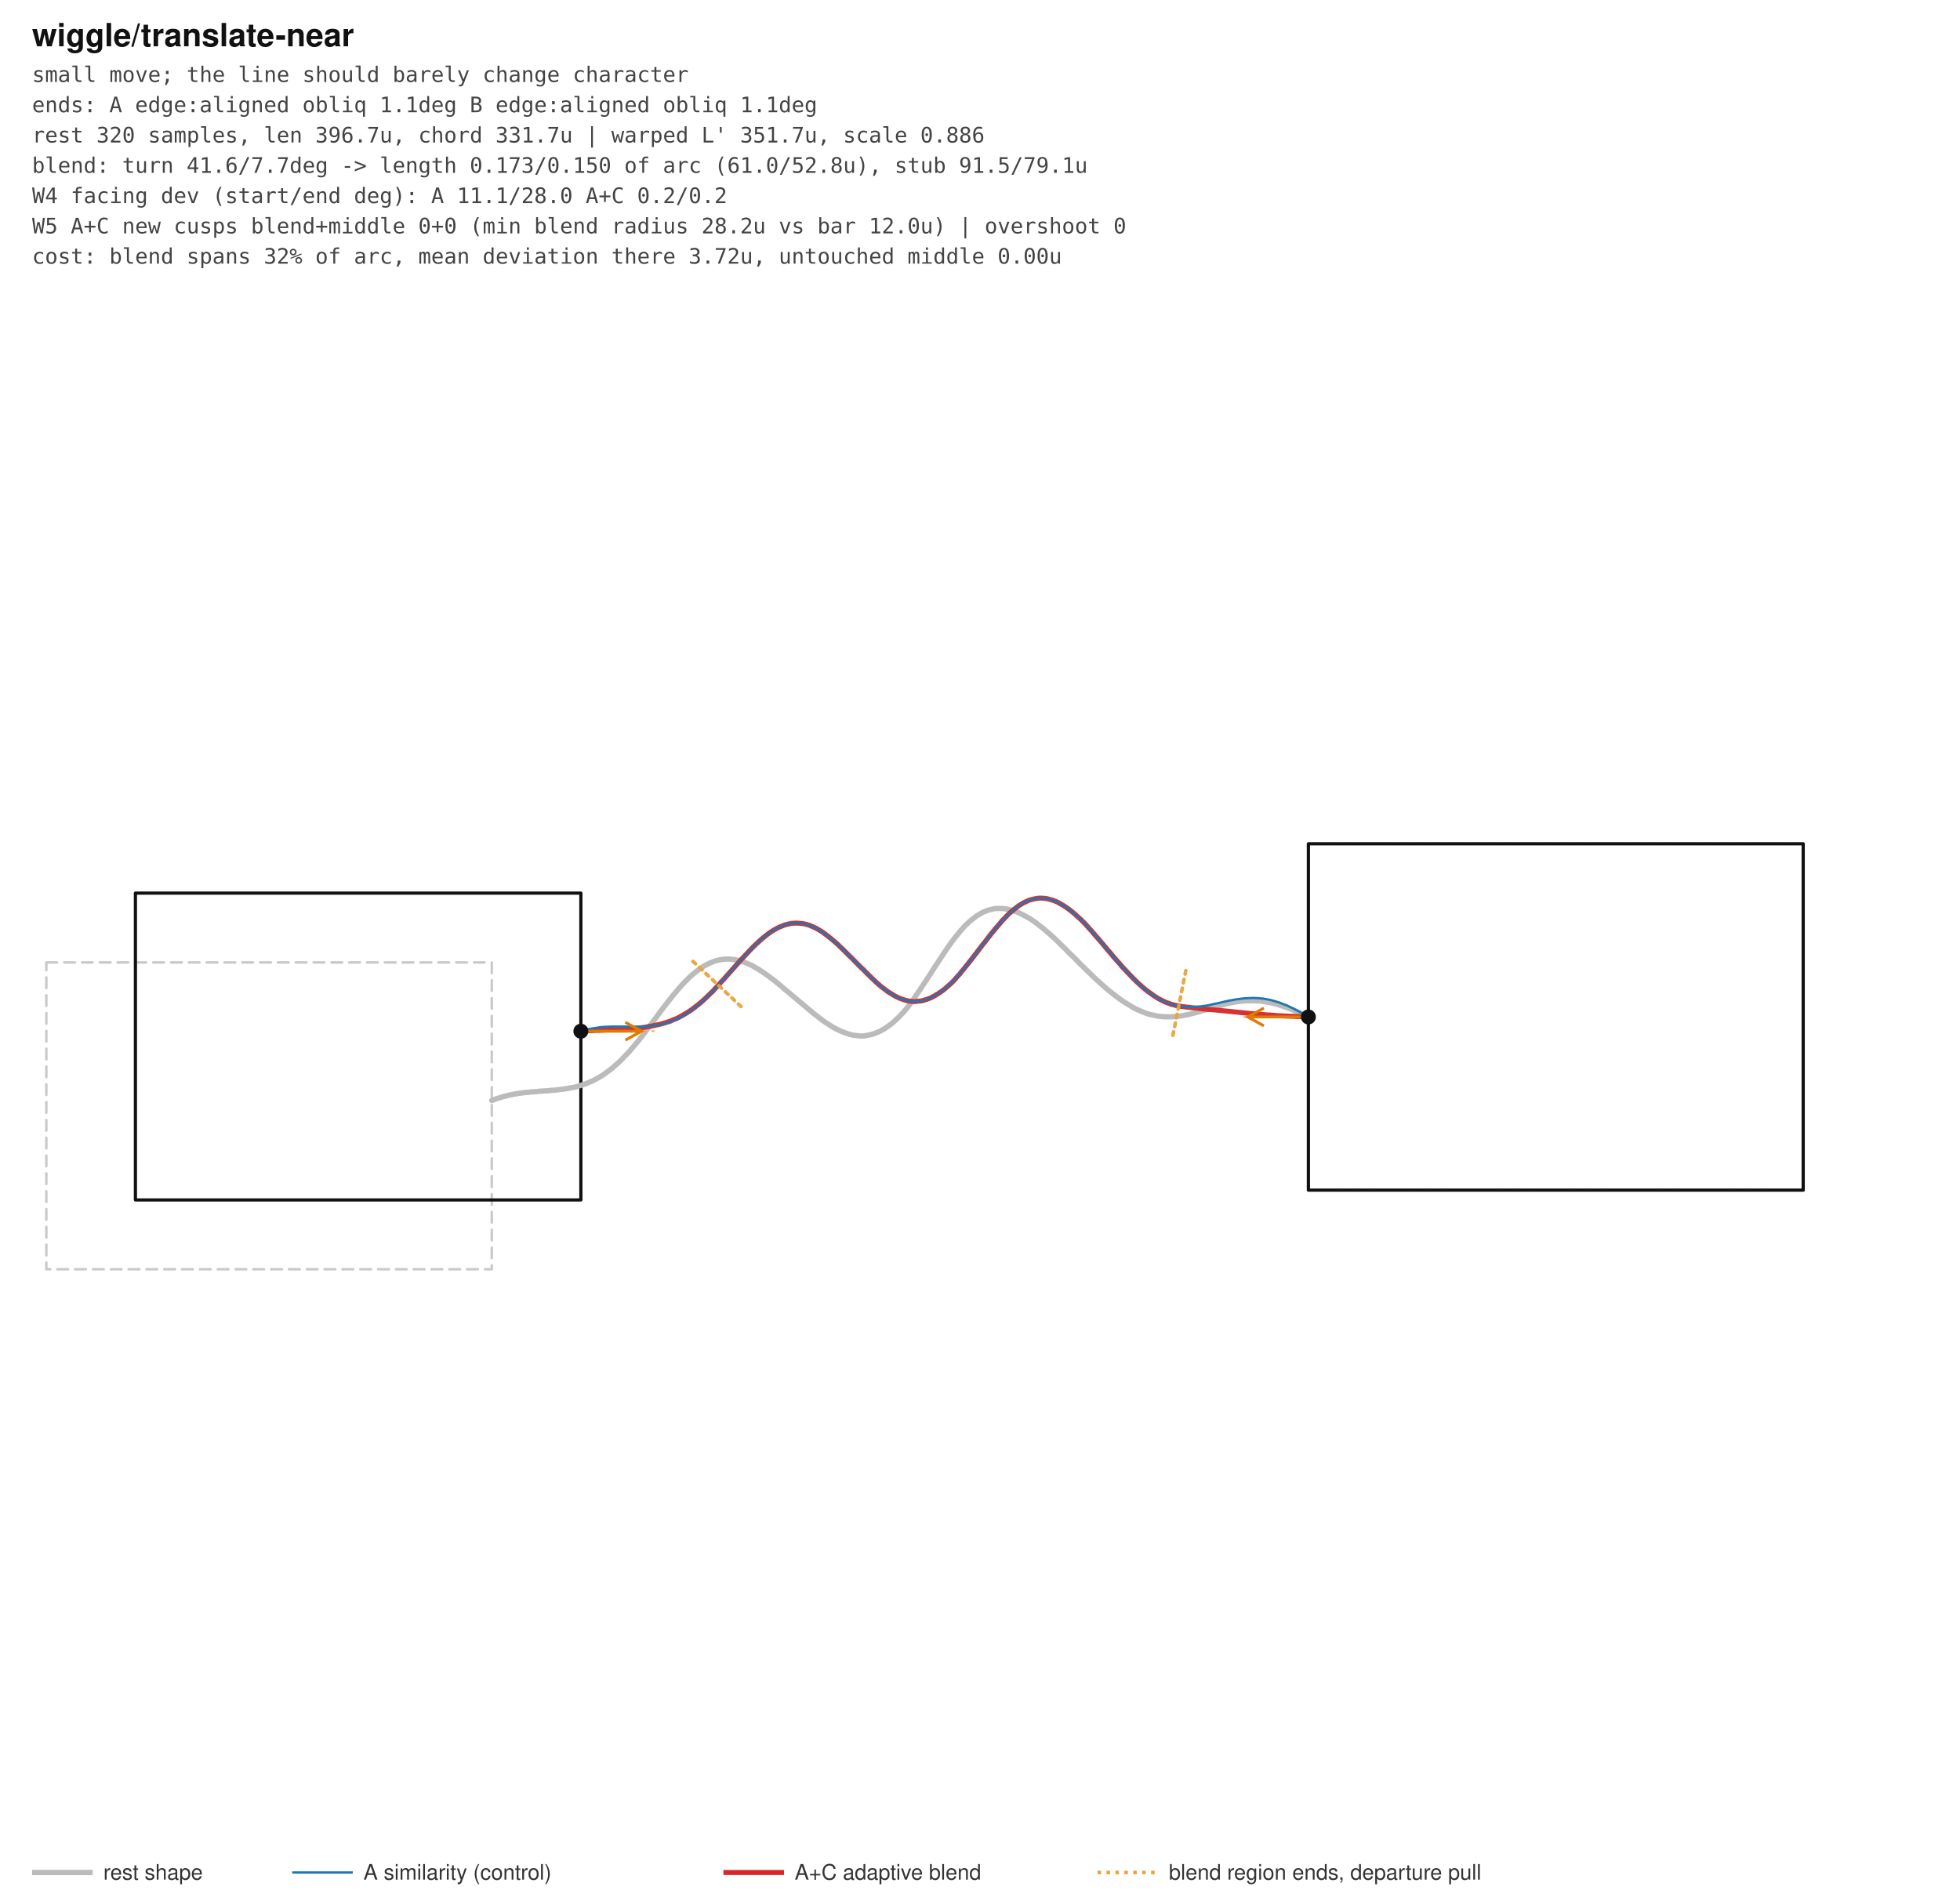
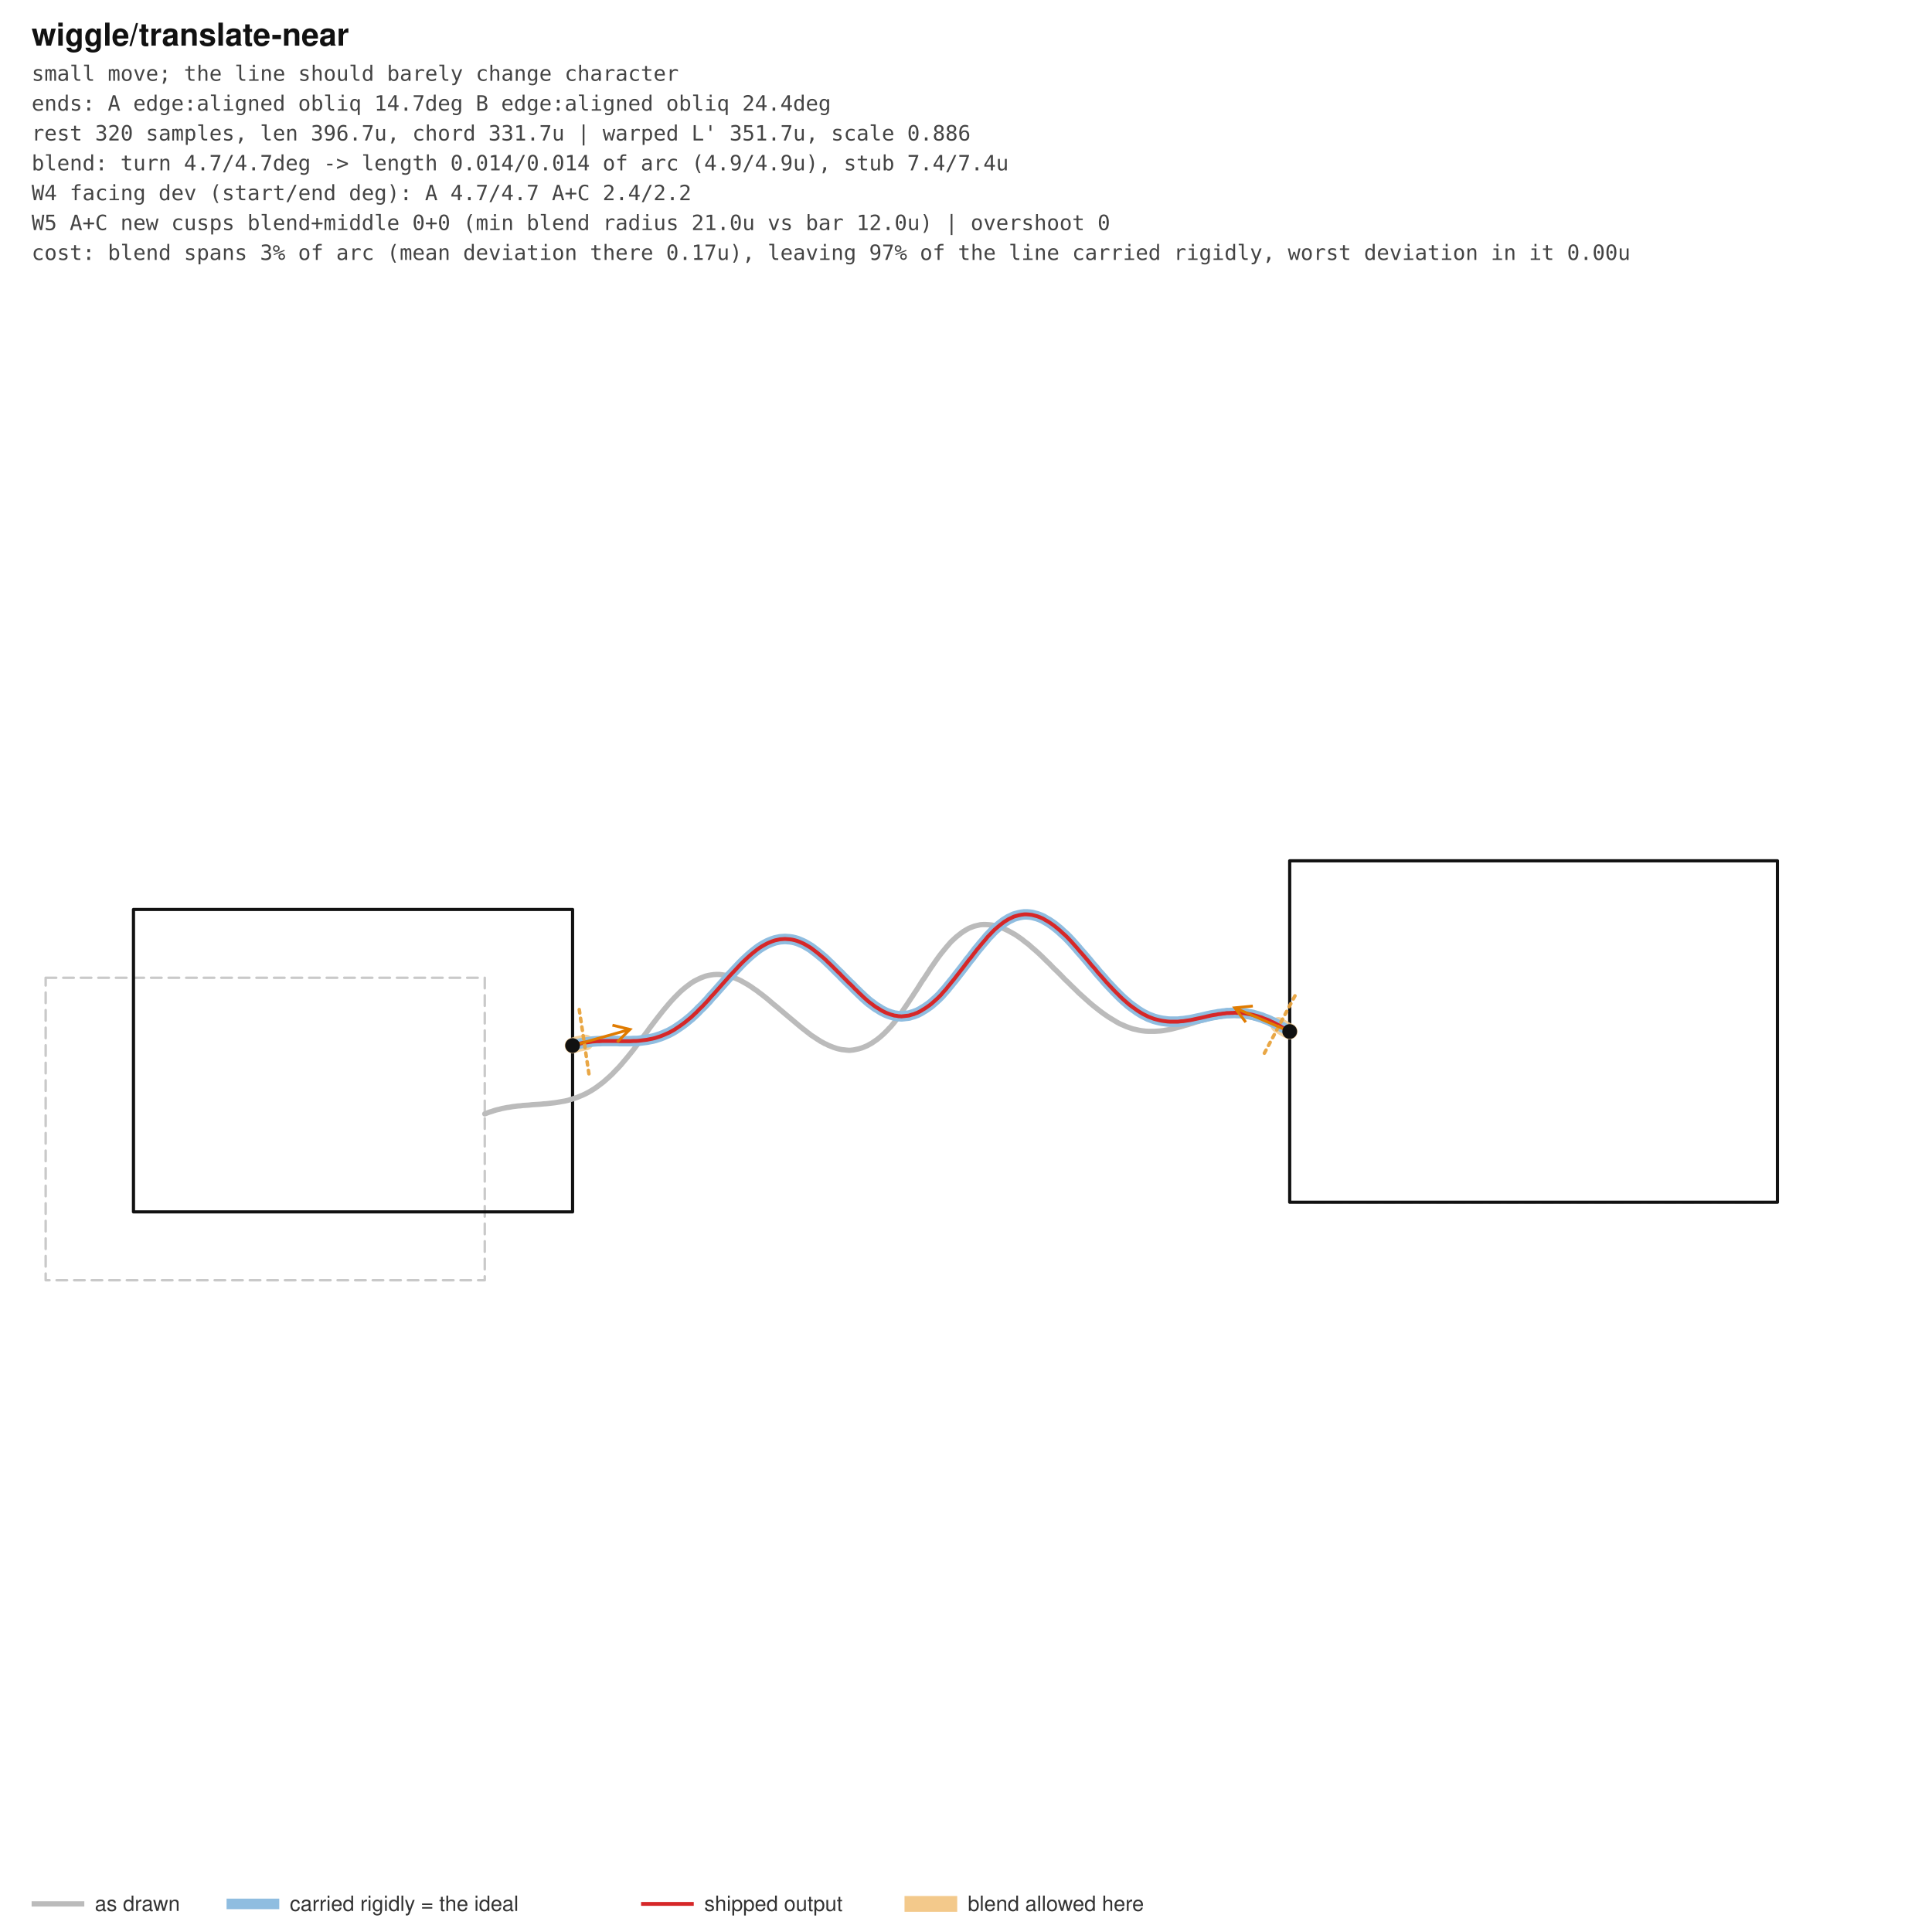
- <svg xmlns="http://www.w3.org/2000/svg" width="1100" height="1067" viewBox="0 0 1100 1067">
-   <rect x="0" y="0" width="1100" height="1067" fill="#ffffff" />
+ <svg xmlns="http://www.w3.org/2000/svg" width="1100" height="1100" viewBox="0 0 1100 1100">
+   <rect x="0" y="0" width="1100" height="1100" fill="#ffffff" />
  <text x="18" y="26" font-family="-apple-system,Helvetica,Arial" font-size="18" font-weight="600" fill="#111">wiggle/translate-near</text>
  <text x="18" y="46" font-family="ui-monospace,Menlo,monospace" font-size="12" fill="#444">small move; the line should barely change character</text>
-   <text x="18" y="63" font-family="ui-monospace,Menlo,monospace" font-size="12" fill="#444">ends: A edge:aligned obliq 1.1deg   B edge:aligned obliq 1.1deg</text>
+   <text x="18" y="63" font-family="ui-monospace,Menlo,monospace" font-size="12" fill="#444">ends: A edge:aligned obliq 14.7deg   B edge:aligned obliq 24.4deg</text>
  <text x="18" y="80" font-family="ui-monospace,Menlo,monospace" font-size="12" fill="#444">rest 320 samples, len 396.7u, chord 331.7u   |   warped L' 351.7u, scale 0.886</text>
-   <text x="18" y="97" font-family="ui-monospace,Menlo,monospace" font-size="12" fill="#444">blend: turn 41.6/7.7deg -&gt; length 0.173/0.150 of arc (61.0/52.8u), stub 91.5/79.1u</text>
-   <text x="18" y="114" font-family="ui-monospace,Menlo,monospace" font-size="12" fill="#444">W4 facing dev (start/end deg): A 11.1/28.0   A+C 0.2/0.2</text>
-   <text x="18" y="131" font-family="ui-monospace,Menlo,monospace" font-size="12" fill="#444">W5 A+C new cusps blend+middle 0+0 (min blend radius 28.2u vs bar 12.0u)   |   overshoot 0</text>
-   <text x="18" y="148" font-family="ui-monospace,Menlo,monospace" font-size="12" fill="#444">cost: blend spans 32% of arc, mean deviation there 3.72u, untouched middle 0.00u</text>
-   <polyline fill="none" stroke="#c9c9c9" stroke-width="1.40" stroke-linejoin="round" stroke-linecap="round" stroke-dasharray="6,4" points="26.0,540.2 276.0,540.2 276.0,712.4 26.0,712.4 26.0,540.2" />
-   <polyline fill="none" stroke="#c9c9c9" stroke-width="1.40" stroke-linejoin="round" stroke-linecap="round" stroke-dasharray="6,4" points="734.3,473.6 1012.0,473.6 1012.0,668.0 734.3,668.0 734.3,473.6" />
-   <polyline fill="none" stroke="#111111" stroke-width="1.80" stroke-linejoin="round" stroke-linecap="round" points="76.0,501.3 326.0,501.3 326.0,673.5 76.0,673.5 76.0,501.3" />
-   <polyline fill="none" stroke="#111111" stroke-width="1.80" stroke-linejoin="round" stroke-linecap="round" points="734.3,473.6 1012.0,473.6 1012.0,668.0 734.3,668.0 734.3,473.6" />
-   <polyline fill="none" stroke="#bbbbbb" stroke-width="3.00" stroke-linejoin="round" stroke-linecap="round" points="276.0,617.7 277.3,617.2 278.6,616.7 280.0,616.3 281.4,615.8 282.8,615.4 284.2,615.1 285.6,614.7 287.1,614.4 288.6,614.1 290.1,613.9 291.7,613.6 293.3,613.4 294.8,613.2 296.4,613.1 297.9,612.9 299.5,612.8 301.2,612.7 302.8,612.5 304.4,612.4 306.1,612.3 307.7,612.2 309.5,612.0 311.1,611.9 312.9,611.7 314.6,611.5 316.3,611.3 318.1,611.0 319.7,610.7 321.5,610.4 323.3,610.0 324.9,609.5 326.6,609.0 328.4,608.4 330.1,607.7 331.8,607.0 333.5,606.2 335.2,605.3 336.9,604.3 338.5,603.3 340.2,602.1 341.8,600.9 343.5,599.6 345.2,598.1 346.9,596.6 348.7,594.9 350.3,593.2 352.0,591.5 353.7,589.6 355.3,587.7 357.0,585.7 358.7,583.6 360.4,581.5 362.0,579.4 363.6,577.2 365.2,575.1 366.8,573.0 368.4,570.9 369.9,568.8 371.5,566.7 373.1,564.6 374.8,562.4 376.3,560.5 377.8,558.6 379.5,556.6 381.0,554.8 382.6,553.0 384.1,551.4 385.8,549.7 387.4,548.1 389.0,546.7 390.6,545.4 392.2,544.2 393.7,543.1 395.3,542.1 396.9,541.3 398.5,540.5 400.0,539.9 401.6,539.3 403.2,538.9 404.8,538.6 406.3,538.4 407.9,538.3 409.5,538.3 411.1,538.5 412.6,538.7 414.1,539.0 415.7,539.4 417.2,539.9 418.8,540.5 420.4,541.2 421.9,541.9 423.3,542.7 424.9,543.6 426.4,544.5 427.9,545.5 429.3,546.5 430.8,547.5 432.2,548.6 433.7,549.7 435.1,550.8 436.5,551.9 437.8,553.0 439.2,554.2 440.6,555.4 442.1,556.6 443.4,557.7 444.7,558.8 446.0,559.9 447.3,561.0 448.6,562.1 449.8,563.1 451.0,564.1 452.3,565.2 453.6,566.3 454.9,567.4 456.0,568.3 457.1,569.2 458.3,570.1 459.4,571.0 460.6,571.9 461.7,572.8 462.8,573.5 464.0,574.3 465.2,575.1 466.2,575.7 467.2,576.4 468.4,577.0 469.4,577.6 470.4,578.0 471.5,578.6 472.5,579.0 473.5,579.4 474.5,579.8 475.4,580.1 476.3,580.4 477.4,580.7 478.3,580.9 479.3,581.1 480.3,581.2 481.2,581.3 482.1,581.4 483.1,581.5 484.0,581.5 485.0,581.4 485.9,581.3 486.9,581.1 487.8,580.9 488.8,580.7 489.8,580.4 490.8,580.1 491.8,579.7 492.7,579.3 493.7,578.9 494.6,578.4 495.5,577.9 496.4,577.4 497.4,576.7 498.3,576.1 499.3,575.4 500.2,574.7 501.3,573.8 502.3,572.9 503.3,572.0 504.3,571.0 505.2,570.1 506.1,569.1 507.1,568.1 508.1,566.9 509.1,565.7 510.1,564.4 511.1,563.0 512.1,561.7 513.2,560.2 514.2,558.6 515.3,557.0 516.4,555.4 517.4,553.9 518.5,552.2 519.6,550.6 520.6,549.0 521.7,547.4 522.9,545.5 523.9,543.9 525.1,542.0 526.3,540.3 527.4,538.6 528.6,536.8 529.8,534.9 531.0,533.2 532.3,531.3 533.5,529.6 534.8,527.8 536.1,526.1 537.5,524.4 538.8,522.8 540.1,521.3 541.5,519.7 543.0,518.3 544.4,517.0 545.8,515.9 547.2,514.8 548.6,513.8 550.1,512.9 551.7,512.0 553.2,511.4 554.8,510.8 556.5,510.4 558.2,510.0 559.8,509.9 561.4,509.9 563.2,510.0 564.9,510.2 566.7,510.6 568.5,511.1 570.3,511.7 572.1,512.5 574.0,513.4 575.8,514.4 577.8,515.5 579.6,516.7 581.6,518.1 583.6,519.7 585.6,521.2 587.5,522.9 589.5,524.6 591.5,526.4 593.6,528.4 595.5,530.3 597.6,532.3 599.7,534.5 601.9,536.6 604.0,538.7 606.1,540.9 608.2,542.9 610.2,544.9 612.2,546.8 614.2,548.8 616.2,550.6 618.2,552.4 620.2,554.2 622.2,555.9 624.1,557.4 626.0,558.9 628.0,560.4 630.0,561.8 632.0,563.1 634.0,564.3 635.8,565.4 637.6,566.4 639.5,567.2 641.3,568.0 643.2,568.7 645.0,569.3 646.9,569.7 648.6,570.1 650.4,570.4 652.2,570.6 653.8,570.7 655.6,570.7 657.4,570.7 659.0,570.6 660.6,570.5 662.2,570.3 663.9,570.0 665.6,569.7 667.1,569.4 668.6,569.0 670.2,568.6 671.7,568.2 673.2,567.8 674.7,567.3 676.3,566.9 677.8,566.4 679.2,566.0 680.6,565.5 682.1,565.1 683.6,564.6 684.9,564.3 686.4,563.9 687.8,563.5 689.1,563.2 690.5,562.9 691.8,562.7 693.2,562.4 694.5,562.2 695.7,562.0 697.0,561.9 698.3,561.8 699.7,561.7 701.0,561.7 702.3,561.6 703.5,561.7 704.8,561.7 706.0,561.8 707.3,561.9 708.5,562.0 709.7,562.2 710.9,562.4 712.1,562.6 713.2,562.8 714.3,563.1 715.6,563.4 716.6,563.7 717.8,564.0 718.8,564.4 719.9,564.7 721.0,565.1 722.1,565.5 723.2,565.9 724.4,566.4 725.5,566.8 726.7,567.3 727.8,567.8 728.9,568.3 729.9,568.7 730.9,569.2 732.1,569.7 733.2,570.3 734.3,570.8" />
-   <polyline fill="none" stroke="#e8a33d" stroke-width="1.00" stroke-linejoin="round" stroke-linecap="round" stroke-dasharray="1,4" opacity="0.80" points="326.0,578.8 368.3,578.8" />
-   <polyline fill="none" stroke="#e8a33d" stroke-width="1.00" stroke-linejoin="round" stroke-linecap="round" stroke-dasharray="1,4" opacity="0.80" points="734.3,570.8 697.6,570.8" />
-   <polyline fill="none" stroke="#d62728" stroke-width="2.80" stroke-linejoin="round" stroke-linecap="round" opacity="0.95" points="326.0,578.8 327.8,578.7 329.7,578.6 331.5,578.5 333.3,578.4 335.1,578.3 336.8,578.3 338.5,578.2 340.3,578.1 341.9,578.1 343.6,578.0 345.4,577.9 347.0,577.9 348.6,577.8 350.2,577.7 351.8,577.6 353.3,577.5 354.9,577.3 356.5,577.2 358.0,577.0 359.5,576.9 360.9,576.7 362.4,576.5 363.9,576.2 365.3,576.0 366.7,575.7 368.1,575.4 369.5,575.1 370.8,574.8 372.2,574.4 373.5,574.0 374.8,573.6 376.1,573.2 377.4,572.6 378.6,572.1 379.9,571.6 381.1,571.0 382.3,570.3 383.6,569.6 384.8,568.9 386.1,568.1 387.3,567.3 388.6,566.4 389.9,565.4 391.3,564.3 392.7,563.2 394.1,562.0 395.5,560.7 397.0,559.3 398.4,557.9 400.0,556.4 401.5,554.7 403.2,553.0 404.7,551.2 406.4,549.4 407.9,547.7 409.4,546.0 411.0,544.2 412.5,542.5 414.1,540.7 415.6,539.0 417.3,537.2 418.8,535.6 420.3,534.0 421.8,532.4 423.3,530.9 424.9,529.4 426.3,528.1 427.9,526.7 429.5,525.4 430.9,524.3 432.4,523.2 434.0,522.2 435.4,521.4 436.9,520.6 438.3,520.0 439.8,519.4 441.3,518.9 442.7,518.6 444.1,518.3 445.5,518.2 446.9,518.1 448.3,518.2 449.7,518.3 451.1,518.5 452.4,518.8 453.8,519.2 455.1,519.7 456.5,520.3 457.8,520.9 459.2,521.7 460.4,522.4 461.7,523.2 462.9,524.1 464.2,525.1 465.5,526.1 466.7,527.1 467.9,528.1 469.1,529.1 470.3,530.2 471.4,531.3 472.6,532.4 473.7,533.5 474.8,534.6 476.0,535.8 477.2,537.0 478.3,538.0 479.3,539.1 480.4,540.2 481.4,541.2 482.5,542.3 483.5,543.3 484.5,544.2 485.6,545.3 486.6,546.4 487.7,547.4 488.6,548.3 489.5,549.2 490.5,550.1 491.4,551.0 492.4,551.9 493.3,552.7 494.2,553.5 495.2,554.3 496.2,555.0 497.1,555.7 497.9,556.3 498.9,557.0 499.8,557.5 500.6,558.0 501.5,558.6 502.4,559.1 503.2,559.5 504.0,559.9 504.9,560.3 505.7,560.6 506.5,560.9 507.4,561.2 508.2,561.4 509.1,561.7 509.9,561.8 510.7,561.9 511.6,562.1 512.4,562.1 513.2,562.2 514.1,562.1 515.0,562.0 515.8,561.9 516.8,561.8 517.6,561.7 518.5,561.4 519.5,561.1 520.3,560.9 521.2,560.5 522.1,560.2 522.9,559.8 523.7,559.4 524.6,558.9 525.5,558.3 526.4,557.8 527.3,557.2 528.3,556.5 529.3,555.8 530.2,555.1 531.1,554.3 532.0,553.5 532.9,552.7 533.8,551.9 534.8,550.9 535.8,549.9 536.7,548.8 537.7,547.7 538.7,546.6 539.7,545.3 540.8,544.0 541.9,542.6 543.0,541.3 544.0,540.0 545.0,538.7 546.1,537.3 547.1,536.0 548.2,534.6 549.4,533.0 550.4,531.7 551.6,530.1 552.8,528.7 553.9,527.2 555.0,525.8 556.2,524.2 557.4,522.8 558.7,521.2 559.9,519.8 561.2,518.3 562.4,516.8 563.8,515.4 565.0,514.1 566.3,512.8 567.7,511.6 569.1,510.4 570.4,509.4 571.7,508.4 573.0,507.6 574.3,506.8 575.8,506.1 577.2,505.4 578.6,505.0 580.1,504.6 581.6,504.3 583.2,504.1 584.6,504.1 586.0,504.2 587.6,504.4 589.1,504.8 590.6,505.2 592.2,505.8 593.8,506.5 595.3,507.4 596.9,508.3 598.4,509.3 600.1,510.5 601.6,511.7 603.3,513.1 604.9,514.6 606.6,516.1 608.2,517.7 609.8,519.4 611.4,521.2 613.1,523.1 614.6,524.9 616.3,526.8 618.1,528.9 619.8,530.9 621.5,533.0 623.3,535.0 624.9,537.0 626.5,538.8 628.2,540.7 629.8,542.6 631.4,544.3 633.1,546.1 634.7,547.8 636.3,549.4 637.9,551.0 639.5,552.5 641.1,553.9 642.7,555.3 644.4,556.6 646.1,557.8 647.6,558.9 649.2,559.9 650.7,560.8 652.3,561.6 653.9,562.4 655.5,563.0 657.1,563.6 658.6,564.0 660.2,564.4 661.7,564.7 663.2,564.9 664.7,565.1 666.2,565.3 667.5,565.4 668.8,565.6 670.1,565.7 671.4,565.8 672.7,566.0 673.9,566.1 675.1,566.3 676.3,566.4 677.4,566.5 678.6,566.6 679.7,566.7 680.9,566.8 682.0,566.9 683.1,567.0 684.1,567.1 685.2,567.2 686.3,567.3 687.3,567.4 688.4,567.5 689.4,567.6 690.4,567.7 691.4,567.8 692.3,567.9 693.3,568.0 694.3,568.1 695.3,568.2 696.2,568.3 697.2,568.4 698.2,568.5 699.2,568.6 700.2,568.7 701.2,568.8 702.2,568.9 703.2,568.9 704.3,569.0 705.3,569.1 706.3,569.2 707.3,569.3 708.5,569.4 709.5,569.5 710.5,569.6 711.7,569.7 712.8,569.7 713.9,569.8 715.0,569.9 716.2,570.0 717.3,570.1 718.5,570.1 719.8,570.2 721.2,570.3 722.6,570.3 723.9,570.4 725.3,570.4 726.8,570.5 728.2,570.6 729.6,570.6 731.1,570.7 732.7,570.7 734.3,570.8" />
-   <polyline fill="none" stroke="#1f77b4" stroke-width="1.30" stroke-linejoin="round" stroke-linecap="round" points="326.0,578.8 327.1,578.5 328.4,578.1 329.7,577.8 330.9,577.5 332.2,577.3 333.4,577.1 334.7,576.9 336.1,576.7 337.3,576.5 338.7,576.4 340.2,576.3 341.5,576.3 342.9,576.2 344.3,576.2 345.7,576.2 347.1,576.2 348.6,576.2 350.0,576.2 351.5,576.2 353.0,576.3 354.4,576.3 356.0,576.3 357.4,576.3 359.0,576.3 360.5,576.2 362.1,576.2 363.6,576.1 365.1,575.9 366.7,575.7 368.3,575.5 369.8,575.2 371.4,574.9 373.0,574.5 374.5,574.0 376.1,573.5 377.6,572.9 379.2,572.2 380.8,571.5 382.3,570.7 383.9,569.8 385.4,568.8 386.9,567.8 388.6,566.6 390.2,565.4 391.9,564.0 393.5,562.7 395.1,561.2 396.7,559.7 398.2,558.1 399.9,556.5 401.5,554.8 403.2,553.0 404.7,551.2 406.4,549.4 407.9,547.7 409.4,546.0 411.0,544.2 412.5,542.5 414.1,540.7 415.6,539.0 417.3,537.2 418.8,535.6 420.3,534.0 421.8,532.4 423.3,530.9 424.9,529.4 426.3,528.1 427.9,526.7 429.5,525.4 430.9,524.3 432.4,523.2 434.0,522.2 435.4,521.4 436.9,520.6 438.3,520.0 439.8,519.4 441.3,518.9 442.7,518.6 444.1,518.3 445.5,518.2 446.9,518.1 448.3,518.2 449.7,518.3 451.1,518.5 452.4,518.8 453.8,519.2 455.1,519.7 456.5,520.3 457.8,520.9 459.2,521.7 460.4,522.4 461.7,523.2 462.9,524.1 464.2,525.1 465.5,526.1 466.7,527.1 467.9,528.1 469.1,529.1 470.3,530.2 471.4,531.3 472.6,532.4 473.7,533.5 474.8,534.6 476.0,535.8 477.2,537.0 478.3,538.0 479.3,539.1 480.4,540.2 481.4,541.2 482.5,542.3 483.5,543.3 484.5,544.2 485.6,545.3 486.6,546.4 487.7,547.4 488.6,548.3 489.5,549.2 490.5,550.1 491.4,551.0 492.4,551.9 493.3,552.7 494.2,553.5 495.2,554.3 496.2,555.0 497.1,555.7 497.9,556.3 498.9,557.0 499.8,557.5 500.6,558.0 501.5,558.6 502.4,559.1 503.2,559.5 504.0,559.9 504.9,560.3 505.7,560.6 506.5,560.9 507.4,561.2 508.2,561.4 509.1,561.7 509.9,561.8 510.7,561.9 511.6,562.1 512.4,562.1 513.2,562.2 514.1,562.1 515.0,562.0 515.8,561.9 516.8,561.8 517.6,561.7 518.5,561.4 519.5,561.1 520.3,560.9 521.2,560.5 522.1,560.2 522.9,559.8 523.7,559.4 524.6,558.9 525.5,558.3 526.4,557.8 527.3,557.2 528.3,556.5 529.3,555.8 530.2,555.1 531.1,554.3 532.0,553.5 532.9,552.7 533.8,551.9 534.8,550.9 535.8,549.9 536.7,548.8 537.7,547.7 538.7,546.6 539.7,545.3 540.8,544.0 541.9,542.6 543.0,541.3 544.0,540.0 545.0,538.7 546.1,537.3 547.1,536.0 548.2,534.6 549.4,533.0 550.4,531.7 551.6,530.1 552.8,528.7 553.9,527.2 555.0,525.8 556.2,524.2 557.4,522.8 558.7,521.2 559.9,519.8 561.2,518.3 562.4,516.8 563.8,515.4 565.0,514.1 566.3,512.8 567.7,511.6 569.1,510.4 570.4,509.4 571.7,508.4 573.0,507.6 574.3,506.8 575.8,506.1 577.2,505.4 578.6,505.0 580.1,504.6 581.6,504.3 583.2,504.1 584.6,504.1 586.0,504.2 587.6,504.4 589.1,504.8 590.6,505.2 592.2,505.8 593.8,506.5 595.3,507.4 596.9,508.3 598.4,509.3 600.1,510.5 601.6,511.7 603.3,513.1 604.9,514.6 606.6,516.1 608.2,517.7 609.8,519.4 611.4,521.2 613.1,523.1 614.6,524.9 616.3,526.8 618.1,528.9 619.8,530.9 621.5,533.0 623.3,535.0 624.9,537.0 626.5,538.8 628.2,540.7 629.8,542.6 631.4,544.3 633.1,546.1 634.7,547.8 636.3,549.4 637.9,551.0 639.5,552.5 641.1,553.9 642.7,555.3 644.4,556.6 646.1,557.8 647.6,558.9 649.2,559.9 650.7,560.8 652.3,561.6 653.9,562.4 655.5,563.0 657.1,563.6 658.6,564.0 660.2,564.4 661.7,564.7 663.2,564.9 664.7,565.1 666.3,565.2 667.8,565.2 669.2,565.2 670.6,565.2 672.2,565.0 673.7,564.9 675.0,564.7 676.4,564.5 677.8,564.3 679.2,564.0 680.5,563.7 681.9,563.4 683.4,563.1 684.7,562.8 686.0,562.5 687.2,562.2 688.6,561.9 689.9,561.6 691.1,561.4 692.4,561.2 693.8,560.9 695.0,560.8 696.1,560.6 697.3,560.5 698.5,560.3 699.7,560.3 700.9,560.2 702.0,560.2 703.2,560.1 704.4,560.2 705.5,560.2 706.7,560.3 707.8,560.4 708.9,560.5 710.0,560.7 711.1,560.9 712.2,561.1 713.2,561.3 714.2,561.6 715.3,561.9 716.3,562.2 717.2,562.5 718.3,562.8 719.2,563.2 720.2,563.6 721.1,563.9 722.1,564.3 723.0,564.7 723.9,565.2 724.9,565.6 725.9,566.1 726.8,566.6 727.8,567.1 728.7,567.6 729.7,568.1 730.6,568.6 731.5,569.1 732.4,569.7 733.3,570.2 734.3,570.8" />
-   <polyline fill="none" stroke="#e8a33d" stroke-width="2.00" stroke-linejoin="round" stroke-linecap="round" stroke-dasharray="2,3" opacity="0.95" points="388.9,539.6 417.2,566.2" />
-   <polyline fill="none" stroke="#e8a33d" stroke-width="2.00" stroke-linejoin="round" stroke-linecap="round" stroke-dasharray="2,3" opacity="0.95" points="665.5,544.8 657.9,582.9" />
-   <path d="M 326.0 578.8 L 360.0 578.8 M 351.0 583.8 L 360.0 578.8 L 351.0 573.8" fill="none" stroke="#e07b00" stroke-width="1.6" />
-   <path d="M 734.3 570.8 L 700.3 570.8 M 709.3 565.8 L 700.3 570.8 L 709.3 575.8" fill="none" stroke="#e07b00" stroke-width="1.6" />
-   <circle cx="326.0" cy="578.8" r="4.20" fill="#111111" />
-   <circle cx="734.3" cy="570.8" r="4.20" fill="#111111" />
-   <line x1="18" y1="1051" x2="52" y2="1051" stroke="#bbbbbb" stroke-width="3.00" />
-   <text x="58" y="1055" font-family="-apple-system,Helvetica,Arial" font-size="12" fill="#333">rest shape</text>
-   <line x1="164" y1="1051" x2="198" y2="1051" stroke="#1f77b4" stroke-width="1.30" />
-   <text x="204" y="1055" font-family="-apple-system,Helvetica,Arial" font-size="12" fill="#333">A similarity (control)</text>
-   <line x1="406" y1="1051" x2="440" y2="1051" stroke="#d62728" stroke-width="2.80" />
-   <text x="446" y="1055" font-family="-apple-system,Helvetica,Arial" font-size="12" fill="#333">A+C adaptive blend</text>
-   <line x1="616" y1="1051" x2="650" y2="1051" stroke="#e8a33d" stroke-width="2.00" stroke-dasharray="2,3" />
-   <text x="656" y="1055" font-family="-apple-system,Helvetica,Arial" font-size="12" fill="#333">blend region ends, departure pull</text>
+   <text x="18" y="97" font-family="ui-monospace,Menlo,monospace" font-size="12" fill="#444">blend: turn 4.7/4.7deg -&gt; length 0.014/0.014 of arc (4.9/4.9u), stub 7.4/7.4u</text>
+   <text x="18" y="114" font-family="ui-monospace,Menlo,monospace" font-size="12" fill="#444">W4 facing dev (start/end deg): A 4.7/4.7   A+C 2.4/2.2</text>
+   <text x="18" y="131" font-family="ui-monospace,Menlo,monospace" font-size="12" fill="#444">W5 A+C new cusps blend+middle 0+0 (min blend radius 21.0u vs bar 12.0u)   |   overshoot 0</text>
+   <text x="18" y="148" font-family="ui-monospace,Menlo,monospace" font-size="12" fill="#444">cost: blend spans 3% of arc (mean deviation there 0.17u), leaving 97% of the line carried rigidly, worst deviation in it 0.00u</text>
+   <polyline fill="none" stroke="#c9c9c9" stroke-width="1.40" stroke-linejoin="round" stroke-linecap="round" stroke-dasharray="6,4" points="26.0,556.7 276.0,556.7 276.0,728.9 26.0,728.9 26.0,556.7" />
+   <polyline fill="none" stroke="#c9c9c9" stroke-width="1.40" stroke-linejoin="round" stroke-linecap="round" stroke-dasharray="6,4" points="734.3,490.1 1012.0,490.1 1012.0,684.5 734.3,684.5 734.3,490.1" />
+   <polyline fill="none" stroke="#111111" stroke-width="1.80" stroke-linejoin="round" stroke-linecap="round" points="76.0,517.8 326.0,517.8 326.0,690.0 76.0,690.0 76.0,517.8" />
+   <polyline fill="none" stroke="#111111" stroke-width="1.80" stroke-linejoin="round" stroke-linecap="round" points="734.3,490.1 1012.0,490.1 1012.0,684.5 734.3,684.5 734.3,490.1" />
+   <polyline fill="none" stroke="#bbbbbb" stroke-width="3.00" stroke-linejoin="round" stroke-linecap="round" points="276.0,634.2 277.3,633.7 278.6,633.2 280.0,632.8 281.4,632.3 282.8,631.9 284.2,631.6 285.6,631.2 287.1,630.9 288.6,630.6 290.1,630.4 291.7,630.1 293.3,629.9 294.8,629.7 296.4,629.6 297.9,629.4 299.5,629.3 301.2,629.2 302.8,629.0 304.4,628.9 306.1,628.8 307.7,628.7 309.5,628.5 311.1,628.4 312.9,628.2 314.6,628.0 316.3,627.8 318.1,627.5 319.7,627.2 321.5,626.9 323.3,626.5 324.9,626.0 326.6,625.5 328.4,624.9 330.1,624.2 331.8,623.5 333.5,622.7 335.2,621.8 336.9,620.8 338.5,619.8 340.2,618.6 341.8,617.4 343.5,616.1 345.2,614.6 346.9,613.1 348.7,611.4 350.3,609.7 352.0,608.0 353.7,606.1 355.3,604.2 357.0,602.2 358.7,600.1 360.4,598.0 362.0,595.9 363.6,593.7 365.2,591.6 366.8,589.5 368.4,587.4 369.9,585.3 371.5,583.2 373.1,581.1 374.8,578.9 376.3,577.0 377.8,575.1 379.5,573.1 381.0,571.3 382.6,569.5 384.1,567.9 385.8,566.2 387.4,564.6 389.0,563.2 390.6,561.9 392.2,560.7 393.7,559.6 395.3,558.6 396.9,557.8 398.5,557.0 400.0,556.4 401.6,555.8 403.2,555.4 404.8,555.1 406.3,554.9 407.9,554.8 409.5,554.8 411.1,555.0 412.6,555.2 414.1,555.5 415.7,555.9 417.2,556.4 418.8,557.0 420.4,557.7 421.9,558.4 423.3,559.2 424.9,560.1 426.4,561.0 427.9,562.0 429.3,563.0 430.8,564.0 432.2,565.1 433.7,566.2 435.1,567.3 436.5,568.4 437.8,569.5 439.2,570.7 440.6,571.9 442.1,573.1 443.4,574.2 444.7,575.3 446.0,576.4 447.3,577.5 448.6,578.6 449.8,579.6 451.0,580.6 452.3,581.7 453.6,582.8 454.9,583.9 456.0,584.8 457.1,585.7 458.3,586.6 459.4,587.5 460.6,588.4 461.7,589.3 462.8,590.0 464.0,590.8 465.2,591.6 466.2,592.2 467.2,592.9 468.4,593.5 469.4,594.1 470.4,594.5 471.5,595.1 472.5,595.5 473.5,595.9 474.5,596.3 475.4,596.6 476.3,596.9 477.4,597.2 478.3,597.4 479.3,597.6 480.3,597.7 481.2,597.8 482.1,597.9 483.1,598.0 484.0,598.0 485.0,597.9 485.9,597.8 486.9,597.6 487.8,597.4 488.8,597.2 489.8,596.9 490.8,596.6 491.8,596.2 492.7,595.8 493.7,595.4 494.6,594.9 495.5,594.4 496.4,593.9 497.4,593.2 498.3,592.6 499.3,591.9 500.2,591.2 501.3,590.3 502.3,589.4 503.3,588.5 504.3,587.5 505.2,586.6 506.1,585.6 507.1,584.6 508.1,583.4 509.1,582.2 510.1,580.9 511.1,579.5 512.1,578.2 513.2,576.7 514.2,575.1 515.3,573.5 516.4,571.9 517.4,570.4 518.5,568.7 519.6,567.1 520.6,565.5 521.7,563.9 522.9,562.0 523.9,560.4 525.1,558.5 526.3,556.8 527.4,555.1 528.6,553.3 529.8,551.4 531.0,549.7 532.3,547.8 533.5,546.1 534.8,544.3 536.1,542.6 537.5,540.9 538.8,539.3 540.1,537.8 541.5,536.2 543.0,534.8 544.4,533.5 545.8,532.4 547.2,531.3 548.6,530.3 550.1,529.4 551.7,528.5 553.2,527.9 554.8,527.3 556.5,526.9 558.2,526.5 559.8,526.4 561.4,526.4 563.2,526.5 564.9,526.7 566.7,527.1 568.5,527.6 570.3,528.2 572.1,529.0 574.0,529.9 575.8,530.9 577.8,532.0 579.6,533.2 581.6,534.6 583.6,536.2 585.6,537.7 587.5,539.4 589.5,541.1 591.5,542.9 593.6,544.9 595.5,546.8 597.6,548.8 599.7,551.0 601.9,553.1 604.0,555.2 606.1,557.4 608.2,559.4 610.2,561.4 612.2,563.3 614.2,565.3 616.2,567.1 618.2,568.9 620.2,570.7 622.2,572.4 624.1,573.9 626.0,575.4 628.0,576.9 630.0,578.3 632.0,579.6 634.0,580.8 635.8,581.9 637.6,582.9 639.5,583.7 641.3,584.5 643.2,585.2 645.0,585.8 646.9,586.2 648.6,586.6 650.4,586.9 652.2,587.1 653.8,587.2 655.6,587.2 657.4,587.2 659.0,587.1 660.6,587.0 662.2,586.8 663.9,586.5 665.6,586.2 667.1,585.9 668.6,585.5 670.2,585.1 671.7,584.7 673.2,584.3 674.7,583.8 676.3,583.4 677.8,582.9 679.2,582.5 680.6,582.0 682.1,581.6 683.6,581.1 684.9,580.8 686.4,580.4 687.8,580.0 689.1,579.7 690.5,579.4 691.8,579.2 693.2,578.9 694.5,578.7 695.7,578.5 697.0,578.4 698.3,578.3 699.7,578.2 701.0,578.2 702.3,578.1 703.5,578.2 704.8,578.2 706.0,578.3 707.3,578.4 708.5,578.5 709.7,578.7 710.9,578.9 712.1,579.1 713.2,579.3 714.3,579.6 715.6,579.9 716.6,580.2 717.8,580.5 718.8,580.9 719.9,581.2 721.0,581.6 722.1,582.0 723.2,582.4 724.4,582.9 725.5,583.3 726.7,583.8 727.8,584.3 728.9,584.8 729.9,585.2 730.9,585.7 732.1,586.2 733.2,586.8 734.3,587.3" />
+   <polyline fill="none" stroke="#e8a33d" stroke-width="1.00" stroke-linejoin="round" stroke-linecap="round" stroke-dasharray="1,4" opacity="0.80" points="326.0,595.3 329.3,594.4" />
+   <polyline fill="none" stroke="#e8a33d" stroke-width="1.00" stroke-linejoin="round" stroke-linecap="round" stroke-dasharray="1,4" opacity="0.80" points="734.3,587.3 731.1,585.9" />
+   <polyline fill="none" stroke="#f3c98b" stroke-width="9.00" stroke-linejoin="round" stroke-linecap="round" opacity="0.85" points="326.0,595.3 327.4,594.9 328.9,594.4 330.0,594.2 331.1,594.0 332.3,593.7 333.4,593.6" />
+   <polyline fill="none" stroke="#f3c98b" stroke-width="9.00" stroke-linejoin="round" stroke-linecap="round" opacity="0.85" points="734.3,587.3 733.1,586.7 732.0,586.1 731.0,585.5 730.3,585.1 729.5,584.6 728.7,584.1 727.8,583.6" />
+   <polyline fill="none" stroke="#8fbde0" stroke-width="6.00" stroke-linejoin="round" stroke-linecap="round" points="326.0,595.3 327.1,595.0 328.4,594.6 329.7,594.3 330.9,594.0 332.2,593.8 333.4,593.6 334.7,593.4 336.1,593.2 337.3,593.0 338.7,592.9 340.2,592.8 341.5,592.8 342.9,592.7 344.3,592.7 345.7,592.7 347.1,592.7 348.6,592.7 350.0,592.7 351.5,592.7 353.0,592.8 354.4,592.8 356.0,592.8 357.4,592.8 359.0,592.8 360.5,592.7 362.1,592.7 363.6,592.6 365.1,592.4 366.7,592.2 368.3,592.0 369.8,591.7 371.4,591.4 373.0,591.0 374.5,590.5 376.1,590.0 377.6,589.4 379.2,588.7 380.8,588.0 382.3,587.2 383.9,586.3 385.4,585.3 386.9,584.3 388.6,583.1 390.2,581.9 391.9,580.5 393.5,579.2 395.1,577.7 396.7,576.2 398.2,574.6 399.9,573.0 401.5,571.3 403.2,569.5 404.7,567.7 406.4,565.9 407.9,564.2 409.4,562.5 411.0,560.7 412.5,559.0 414.1,557.2 415.6,555.5 417.3,553.7 418.8,552.1 420.3,550.5 421.8,548.9 423.3,547.4 424.9,545.9 426.3,544.6 427.9,543.2 429.5,541.9 430.9,540.8 432.4,539.7 434.0,538.7 435.4,537.9 436.9,537.1 438.3,536.5 439.8,535.9 441.3,535.4 442.7,535.1 444.1,534.8 445.5,534.7 446.9,534.6 448.3,534.7 449.7,534.8 451.1,535.0 452.4,535.3 453.8,535.7 455.1,536.2 456.5,536.8 457.8,537.4 459.2,538.2 460.4,538.9 461.7,539.7 462.9,540.6 464.2,541.6 465.5,542.6 466.7,543.6 467.9,544.6 469.1,545.6 470.3,546.7 471.4,547.8 472.6,548.9 473.7,550.0 474.8,551.1 476.0,552.3 477.2,553.5 478.3,554.5 479.3,555.6 480.4,556.7 481.4,557.7 482.5,558.8 483.5,559.8 484.5,560.7 485.6,561.8 486.6,562.9 487.7,563.9 488.6,564.8 489.5,565.7 490.5,566.6 491.4,567.5 492.4,568.4 493.3,569.2 494.2,570.0 495.2,570.8 496.2,571.5 497.1,572.2 497.9,572.8 498.9,573.5 499.8,574.0 500.6,574.5 501.5,575.1 502.4,575.6 503.2,576.0 504.0,576.4 504.9,576.8 505.7,577.1 506.5,577.4 507.4,577.7 508.2,577.9 509.1,578.2 509.9,578.3 510.7,578.4 511.6,578.6 512.4,578.6 513.2,578.7 514.1,578.6 515.0,578.5 515.8,578.4 516.8,578.3 517.6,578.2 518.5,577.9 519.5,577.6 520.3,577.4 521.2,577.0 522.1,576.7 522.9,576.3 523.7,575.9 524.6,575.4 525.5,574.8 526.4,574.3 527.3,573.7 528.3,573.0 529.3,572.3 530.2,571.6 531.1,570.8 532.0,570.0 532.9,569.2 533.8,568.4 534.8,567.4 535.8,566.4 536.7,565.3 537.7,564.2 538.7,563.1 539.7,561.8 540.8,560.5 541.9,559.1 543.0,557.8 544.0,556.5 545.0,555.2 546.1,553.8 547.1,552.5 548.2,551.1 549.4,549.5 550.4,548.2 551.6,546.6 552.8,545.2 553.9,543.7 555.0,542.3 556.2,540.7 557.4,539.3 558.7,537.7 559.9,536.3 561.2,534.8 562.4,533.3 563.8,531.9 565.0,530.6 566.3,529.3 567.7,528.1 569.1,526.9 570.4,525.9 571.7,524.9 573.0,524.1 574.3,523.3 575.8,522.6 577.2,521.9 578.6,521.5 580.1,521.1 581.6,520.8 583.2,520.6 584.6,520.6 586.0,520.7 587.6,520.9 589.1,521.3 590.6,521.7 592.2,522.3 593.8,523.0 595.3,523.9 596.9,524.8 598.4,525.8 600.1,527.0 601.6,528.2 603.3,529.6 604.9,531.1 606.6,532.6 608.2,534.2 609.8,535.9 611.4,537.7 613.1,539.6 614.6,541.4 616.3,543.3 618.1,545.4 619.8,547.4 621.5,549.5 623.3,551.5 624.9,553.5 626.5,555.3 628.2,557.2 629.8,559.1 631.4,560.8 633.1,562.6 634.7,564.3 636.3,565.9 637.9,567.5 639.5,569.0 641.1,570.4 642.7,571.8 644.4,573.1 646.1,574.3 647.6,575.4 649.2,576.4 650.7,577.3 652.3,578.1 653.9,578.9 655.5,579.5 657.1,580.1 658.6,580.5 660.2,580.9 661.7,581.2 663.2,581.4 664.7,581.6 666.3,581.7 667.8,581.7 669.2,581.7 670.6,581.7 672.2,581.5 673.7,581.4 675.0,581.2 676.4,581.0 677.8,580.8 679.2,580.5 680.5,580.2 681.9,579.9 683.4,579.6 684.7,579.3 686.0,579.0 687.2,578.7 688.6,578.4 689.9,578.1 691.1,577.9 692.4,577.7 693.8,577.4 695.0,577.3 696.1,577.1 697.3,577.0 698.5,576.8 699.7,576.8 700.9,576.7 702.0,576.7 703.2,576.6 704.4,576.7 705.5,576.7 706.7,576.8 707.8,576.9 708.9,577.0 710.0,577.2 711.1,577.4 712.2,577.6 713.2,577.8 714.2,578.1 715.3,578.4 716.3,578.7 717.2,579.0 718.3,579.3 719.2,579.7 720.2,580.1 721.1,580.4 722.1,580.8 723.0,581.2 723.9,581.7 724.9,582.1 725.9,582.6 726.8,583.1 727.8,583.6 728.7,584.1 729.7,584.6 730.6,585.1 731.5,585.6 732.4,586.2 733.3,586.7 734.3,587.3" />
+   <polyline fill="none" stroke="#d62728" stroke-width="2.20" stroke-linejoin="round" stroke-linecap="round" points="326.0,595.3 327.4,594.9 328.9,594.4 330.0,594.2 331.1,594.0 332.3,593.7 333.4,593.6 334.7,593.4 336.1,593.2 337.3,593.0 338.7,592.9 340.2,592.8 341.5,592.8 342.9,592.7 344.3,592.7 345.7,592.7 347.1,592.7 348.6,592.7 350.0,592.7 351.5,592.7 353.0,592.8 354.4,592.8 356.0,592.8 357.4,592.8 359.0,592.8 360.5,592.7 362.1,592.7 363.6,592.6 365.1,592.4 366.7,592.2 368.3,592.0 369.8,591.7 371.4,591.4 373.0,591.0 374.5,590.5 376.1,590.0 377.6,589.4 379.2,588.7 380.8,588.0 382.3,587.2 383.9,586.3 385.4,585.3 386.9,584.3 388.6,583.1 390.2,581.9 391.9,580.5 393.5,579.2 395.1,577.7 396.7,576.2 398.2,574.6 399.9,573.0 401.5,571.3 403.2,569.5 404.7,567.7 406.4,565.9 407.9,564.2 409.4,562.5 411.0,560.7 412.5,559.0 414.1,557.2 415.6,555.5 417.3,553.7 418.8,552.1 420.3,550.5 421.8,548.9 423.3,547.4 424.9,545.9 426.3,544.6 427.9,543.2 429.5,541.9 430.9,540.8 432.4,539.7 434.0,538.7 435.4,537.9 436.9,537.1 438.3,536.5 439.8,535.9 441.3,535.4 442.7,535.1 444.1,534.8 445.5,534.7 446.9,534.6 448.3,534.7 449.7,534.8 451.1,535.0 452.4,535.3 453.8,535.7 455.1,536.2 456.5,536.8 457.8,537.4 459.2,538.2 460.4,538.9 461.7,539.7 462.9,540.6 464.2,541.6 465.5,542.6 466.7,543.6 467.9,544.6 469.1,545.6 470.3,546.7 471.4,547.8 472.6,548.9 473.7,550.0 474.8,551.1 476.0,552.3 477.2,553.5 478.3,554.5 479.3,555.6 480.4,556.7 481.4,557.7 482.5,558.8 483.5,559.8 484.5,560.7 485.6,561.8 486.6,562.9 487.7,563.9 488.6,564.8 489.5,565.7 490.5,566.6 491.4,567.5 492.4,568.4 493.3,569.2 494.2,570.0 495.2,570.8 496.2,571.5 497.1,572.2 497.9,572.8 498.9,573.5 499.8,574.0 500.6,574.5 501.5,575.1 502.4,575.6 503.2,576.0 504.0,576.4 504.9,576.8 505.7,577.1 506.5,577.4 507.4,577.7 508.2,577.9 509.1,578.2 509.9,578.3 510.7,578.4 511.6,578.6 512.4,578.6 513.2,578.7 514.1,578.6 515.0,578.5 515.8,578.4 516.8,578.3 517.6,578.2 518.5,577.9 519.5,577.6 520.3,577.4 521.2,577.0 522.1,576.7 522.9,576.3 523.7,575.9 524.6,575.4 525.5,574.8 526.4,574.3 527.3,573.7 528.3,573.0 529.3,572.3 530.2,571.6 531.1,570.8 532.0,570.0 532.9,569.2 533.8,568.4 534.8,567.4 535.8,566.4 536.7,565.3 537.7,564.2 538.7,563.1 539.7,561.8 540.8,560.5 541.9,559.1 543.0,557.8 544.0,556.5 545.0,555.2 546.1,553.8 547.1,552.5 548.2,551.1 549.4,549.5 550.4,548.2 551.6,546.6 552.8,545.2 553.9,543.7 555.0,542.3 556.2,540.7 557.4,539.3 558.7,537.7 559.9,536.3 561.2,534.8 562.4,533.3 563.8,531.9 565.0,530.6 566.3,529.3 567.7,528.1 569.1,526.9 570.4,525.9 571.7,524.9 573.0,524.1 574.3,523.3 575.8,522.6 577.2,521.9 578.6,521.5 580.1,521.1 581.6,520.8 583.2,520.6 584.6,520.6 586.0,520.7 587.6,520.9 589.1,521.3 590.6,521.7 592.2,522.3 593.8,523.0 595.3,523.9 596.9,524.8 598.4,525.8 600.1,527.0 601.6,528.2 603.3,529.6 604.9,531.1 606.6,532.6 608.2,534.2 609.8,535.9 611.4,537.7 613.1,539.6 614.6,541.4 616.3,543.3 618.1,545.4 619.8,547.4 621.5,549.5 623.3,551.5 624.9,553.5 626.5,555.3 628.2,557.2 629.8,559.1 631.4,560.8 633.1,562.6 634.7,564.3 636.3,565.9 637.9,567.5 639.5,569.0 641.1,570.4 642.7,571.8 644.4,573.1 646.1,574.3 647.6,575.4 649.2,576.4 650.7,577.3 652.3,578.1 653.9,578.9 655.5,579.5 657.1,580.1 658.6,580.5 660.2,580.9 661.7,581.2 663.2,581.4 664.7,581.6 666.3,581.7 667.8,581.7 669.2,581.7 670.6,581.7 672.2,581.5 673.7,581.4 675.0,581.2 676.4,581.0 677.8,580.8 679.2,580.5 680.5,580.2 681.9,579.9 683.4,579.6 684.7,579.3 686.0,579.0 687.2,578.7 688.6,578.4 689.9,578.1 691.1,577.9 692.4,577.7 693.8,577.4 695.0,577.3 696.1,577.1 697.3,577.0 698.5,576.8 699.7,576.8 700.9,576.7 702.0,576.7 703.2,576.6 704.4,576.7 705.5,576.7 706.7,576.8 707.8,576.9 708.9,577.0 710.0,577.2 711.1,577.4 712.2,577.6 713.2,577.8 714.2,578.1 715.3,578.4 716.3,578.7 717.2,579.0 718.3,579.3 719.2,579.7 720.2,580.1 721.1,580.4 722.1,580.8 723.0,581.2 723.9,581.7 724.9,582.1 725.9,582.6 726.8,583.1 727.8,583.6 728.7,584.1 729.5,584.6 730.3,585.1 731.0,585.5 732.0,586.1 733.1,586.7 734.3,587.3" />
+   <polyline fill="none" stroke="#e8a33d" stroke-width="2.00" stroke-linejoin="round" stroke-linecap="round" stroke-dasharray="2,3" opacity="0.95" points="329.8,574.8 335.6,613.3" />
+   <polyline fill="none" stroke="#e8a33d" stroke-width="2.00" stroke-linejoin="round" stroke-linecap="round" stroke-dasharray="2,3" opacity="0.95" points="737.3,567.0 719.0,601.3" />
+   <path d="M 326.0 595.3 L 358.7 586.1 M 351.4 593.3 L 358.7 586.1 L 348.7 583.7" fill="none" stroke="#e07b00" stroke-width="1.6" />
+   <path d="M 734.3 587.3 L 703.0 573.8 M 713.3 572.8 L 703.0 573.8 L 709.3 582.0" fill="none" stroke="#e07b00" stroke-width="1.6" />
+   <circle cx="326.0" cy="595.3" r="4.20" fill="#111111" />
+   <circle cx="734.3" cy="587.3" r="4.20" fill="#111111" />
+   <line x1="18" y1="1084" x2="48" y2="1084" stroke="#bbbbbb" stroke-width="3.00" />
+   <text x="54" y="1088" font-family="-apple-system,Helvetica,Arial" font-size="12" fill="#333">as drawn</text>
+   <line x1="129" y1="1084" x2="159" y2="1084" stroke="#8fbde0" stroke-width="6.00" />
+   <text x="165" y="1088" font-family="-apple-system,Helvetica,Arial" font-size="12" fill="#333">carried rigidly = the ideal</text>
+   <line x1="365" y1="1084" x2="395" y2="1084" stroke="#d62728" stroke-width="2.20" />
+   <text x="401" y="1088" font-family="-apple-system,Helvetica,Arial" font-size="12" fill="#333">shipped output</text>
+   <line x1="515" y1="1084" x2="545" y2="1084" stroke="#f3c98b" stroke-width="9.00" />
+   <text x="551" y="1088" font-family="-apple-system,Helvetica,Arial" font-size="12" fill="#333">blend allowed here</text>
</svg>
